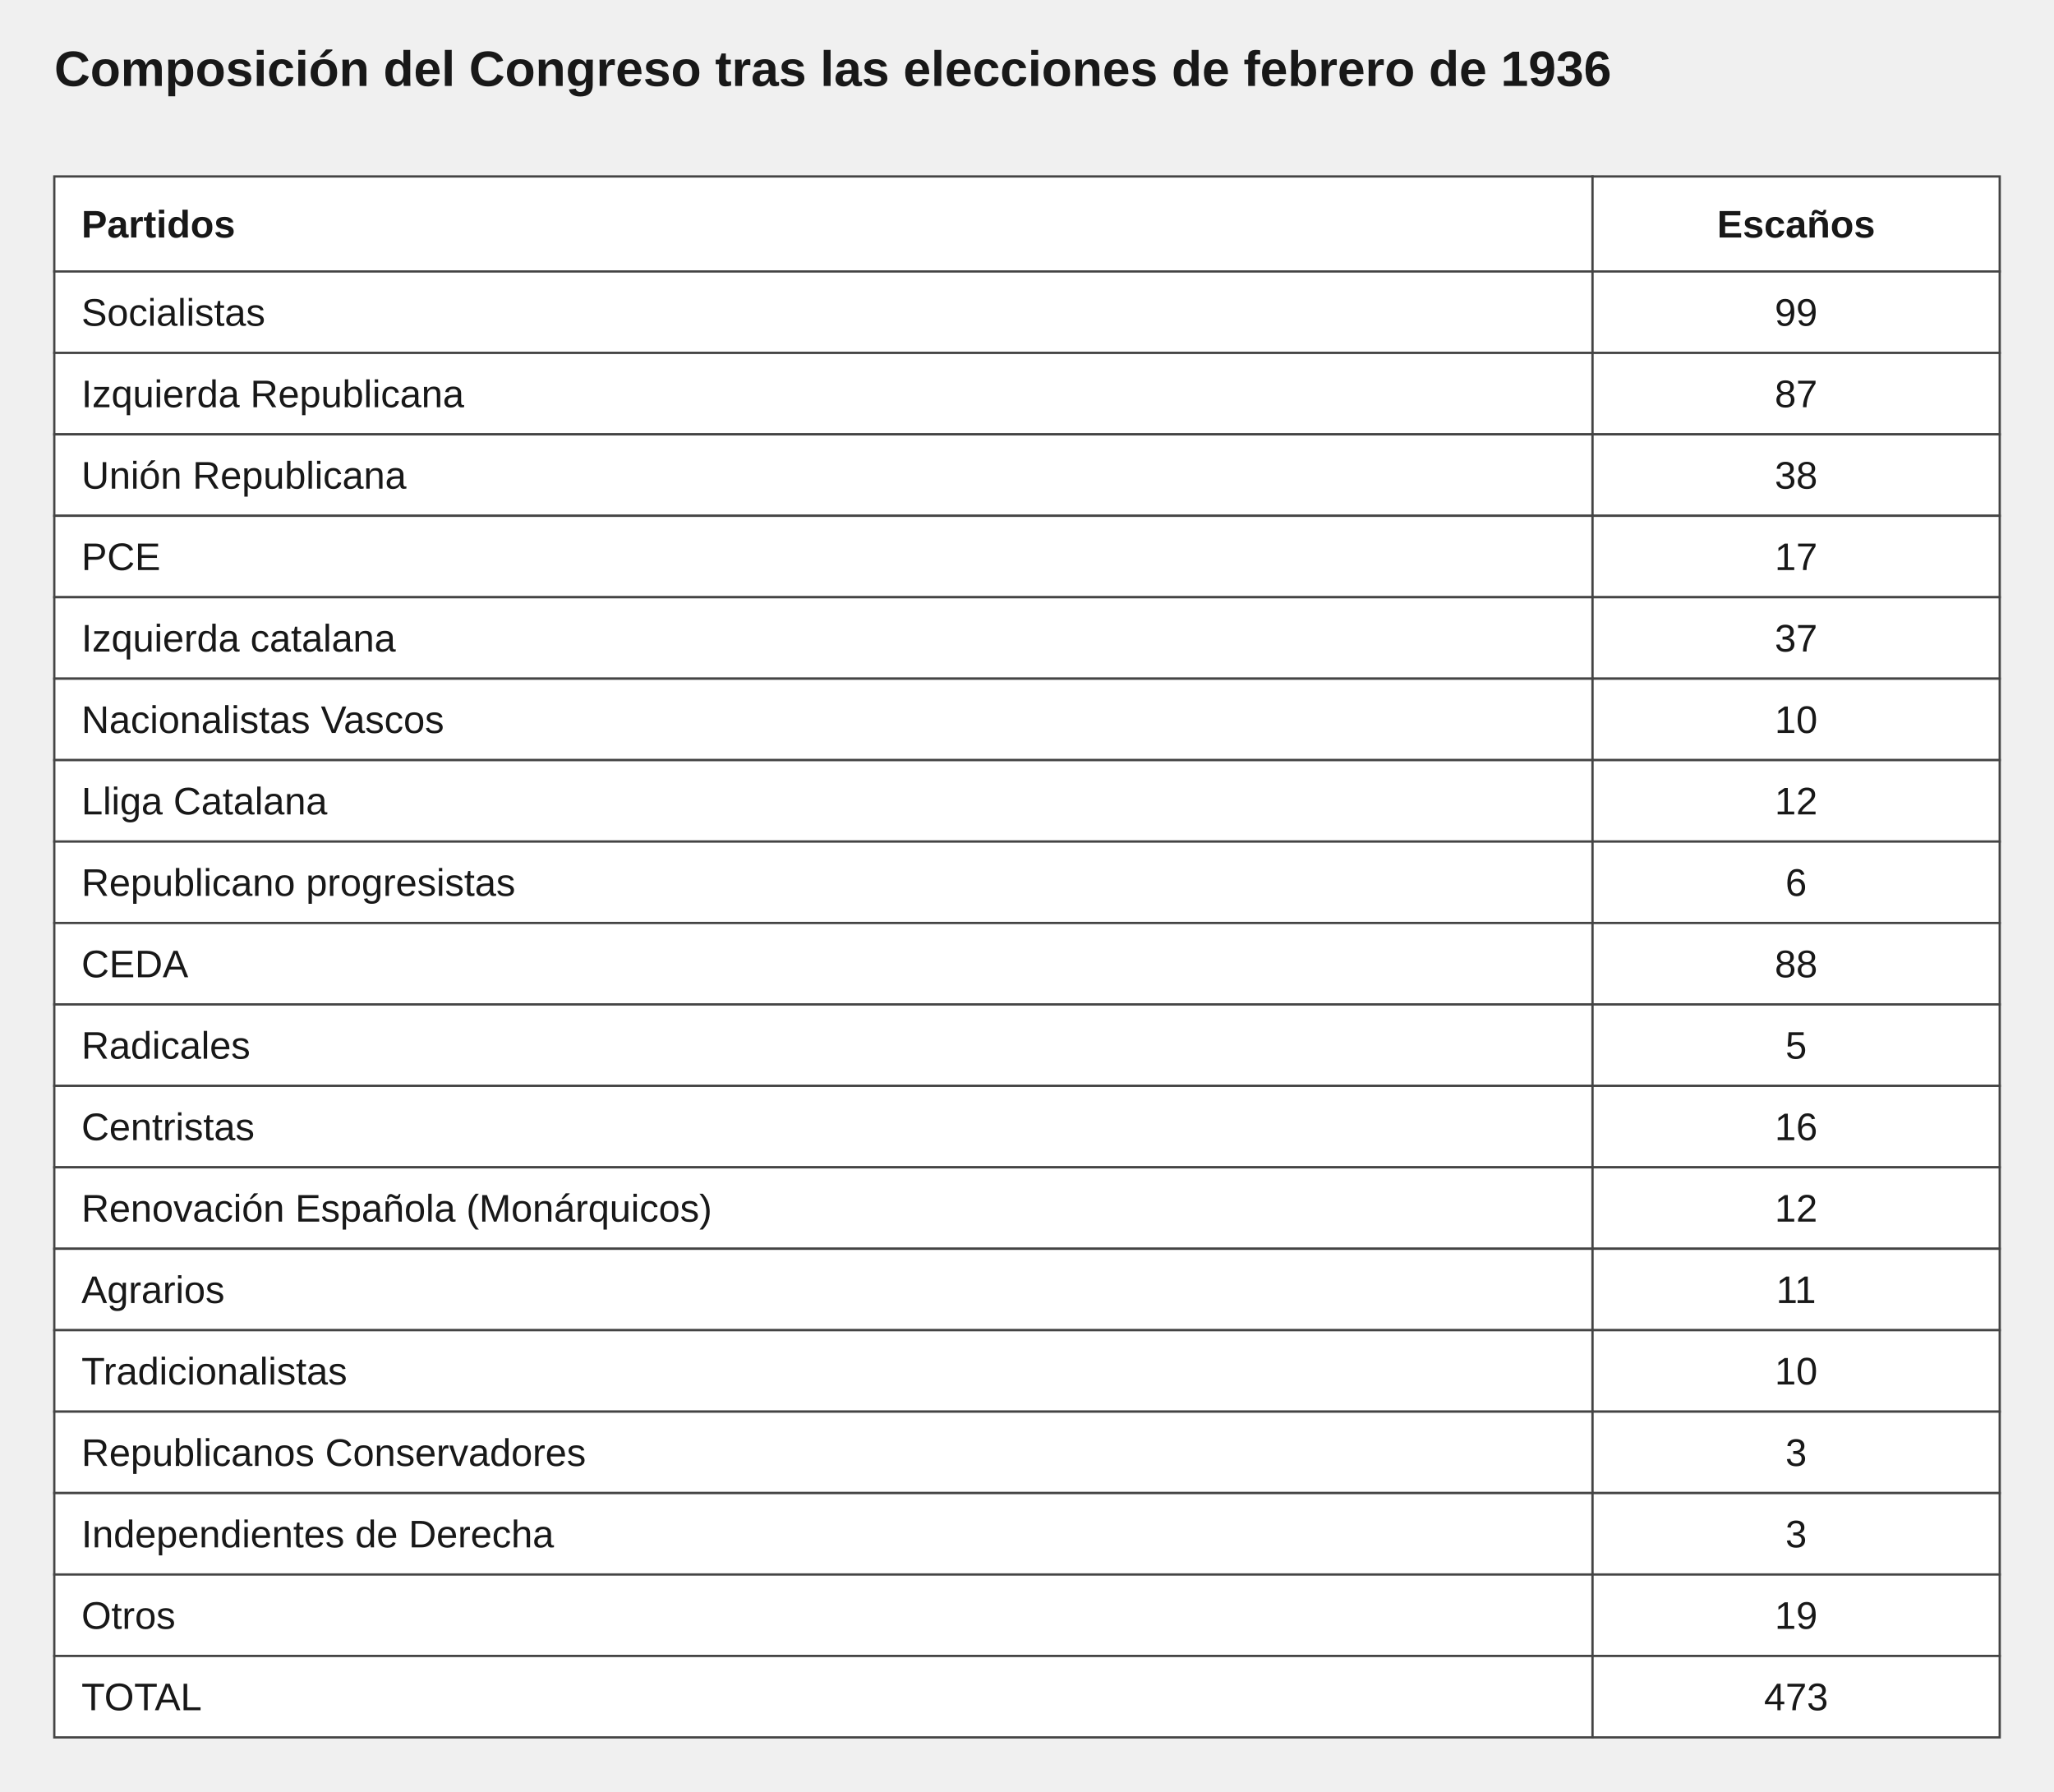
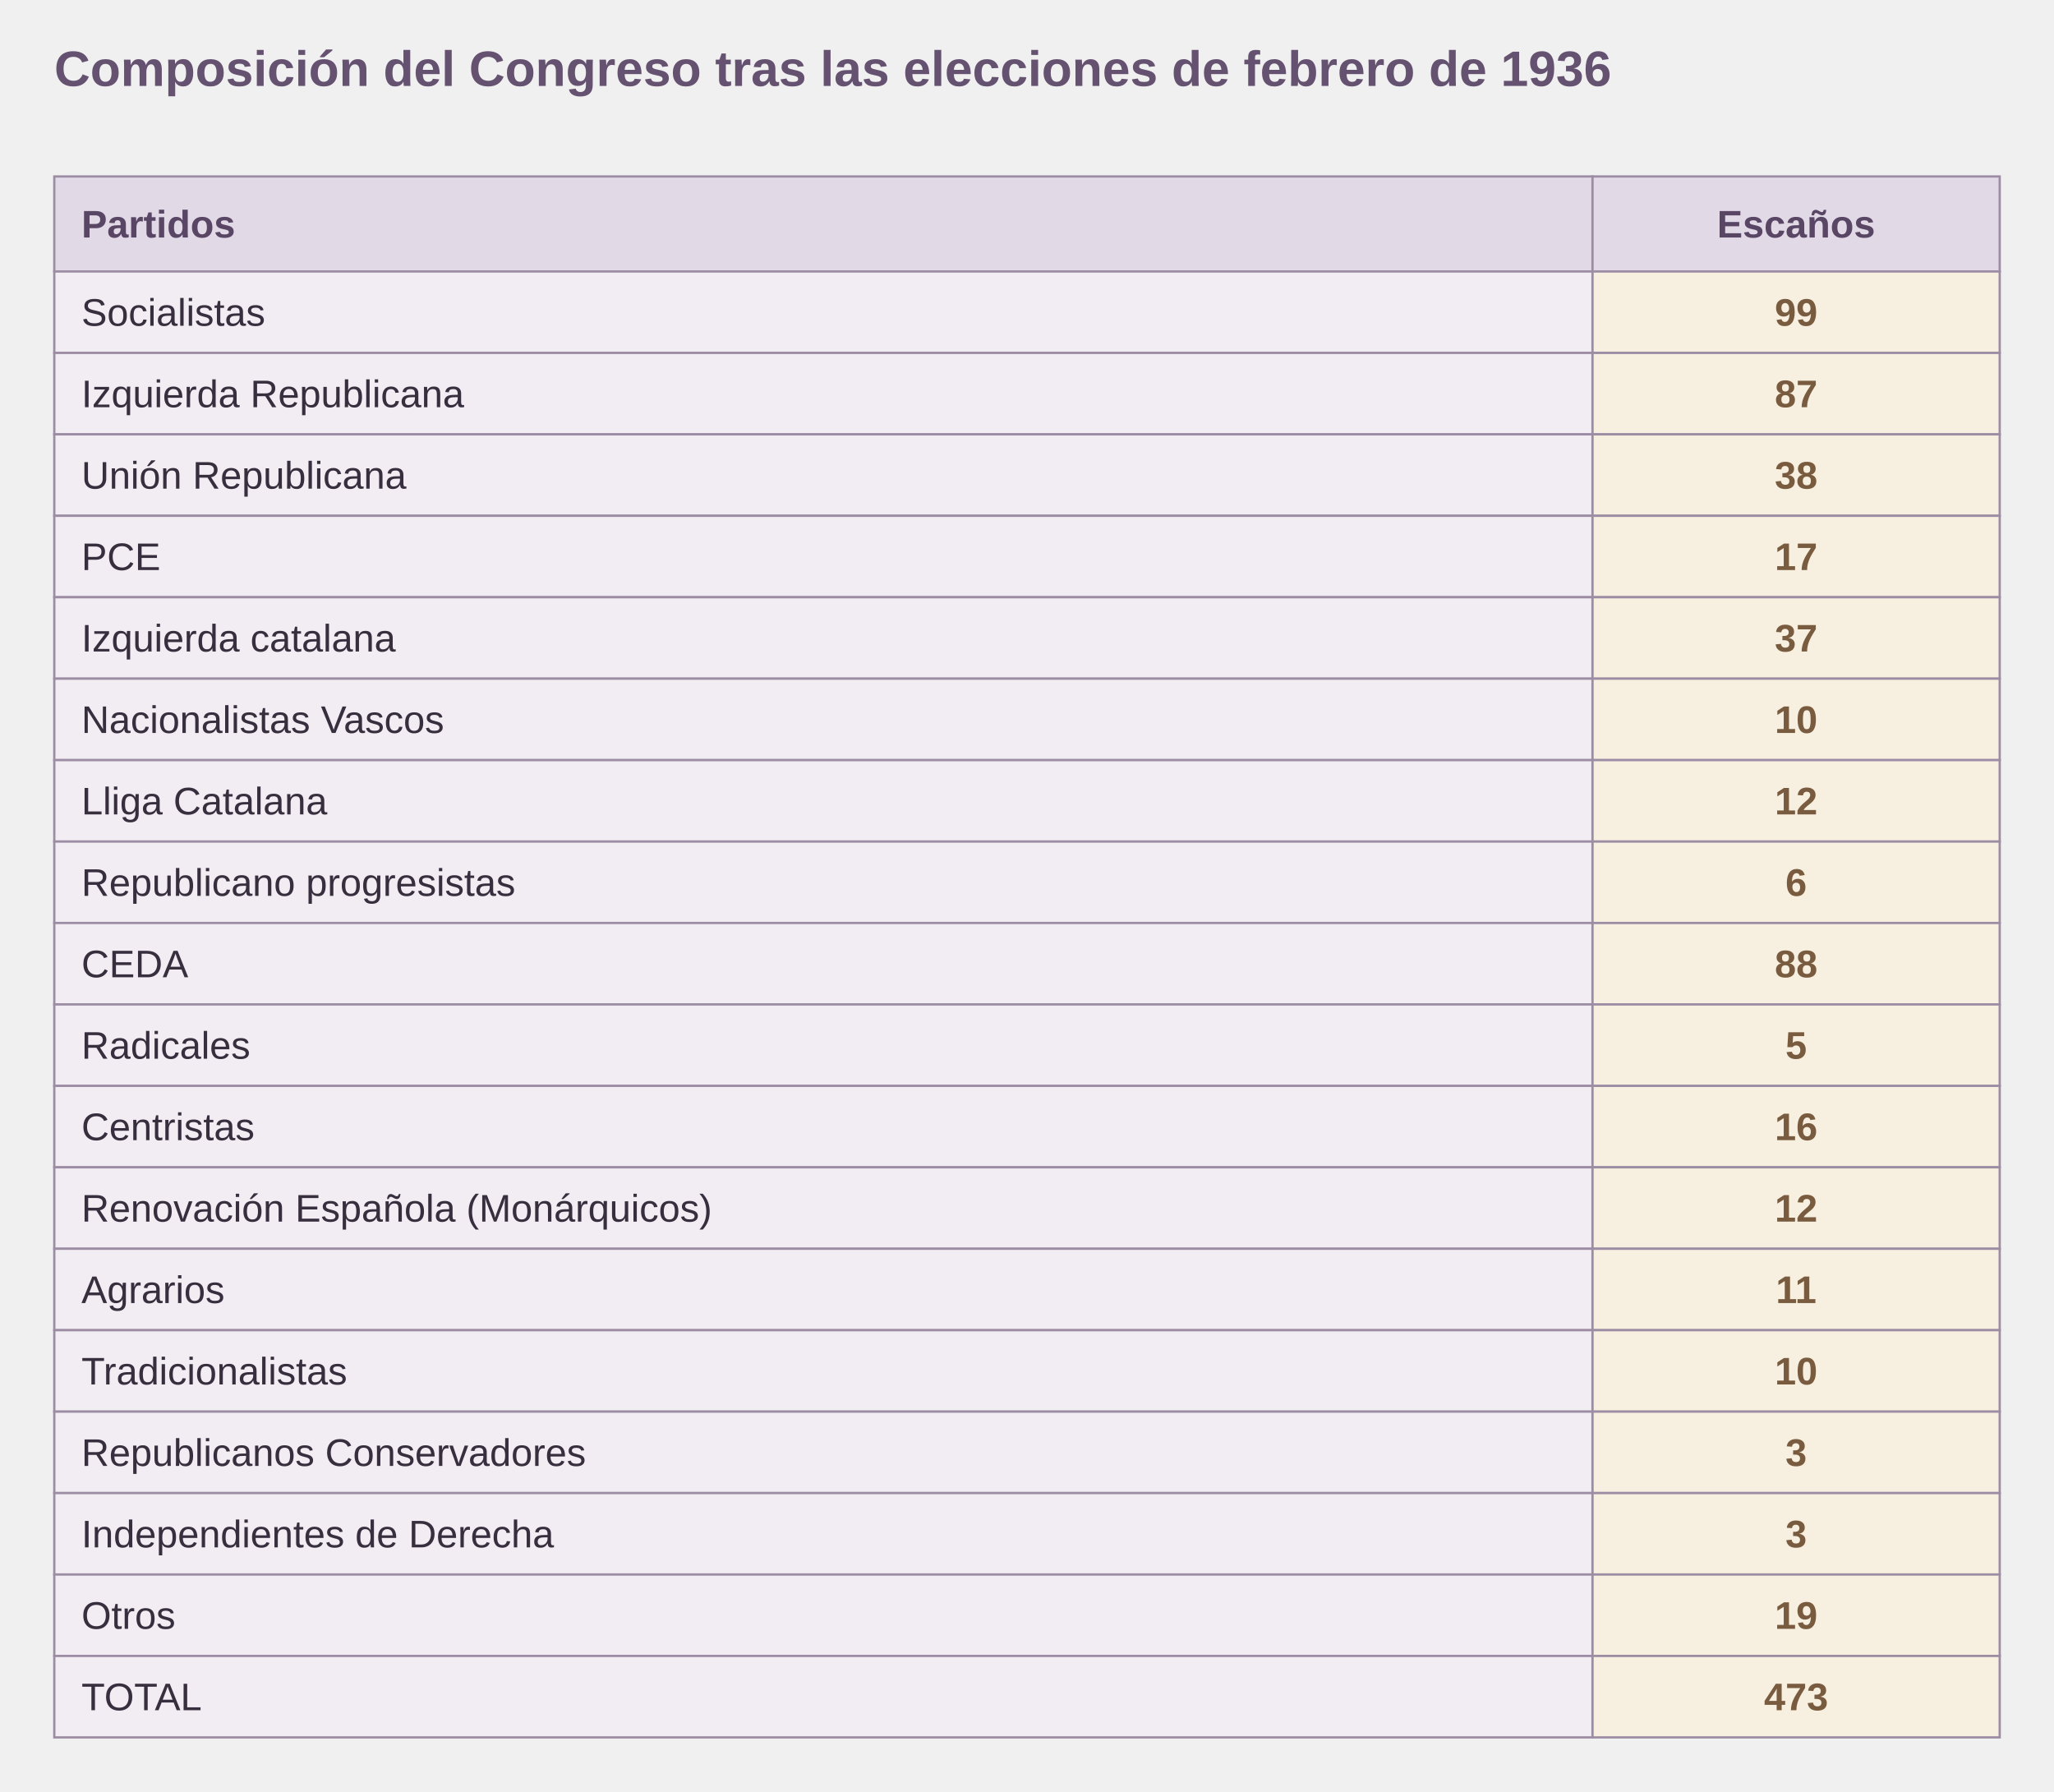
<svg xmlns="http://www.w3.org/2000/svg" width="908" height="792" viewBox="0 0 908 792" role="img" aria-labelledby="title desc">
-   <style>text{font-family:Arial,sans-serif;fill:#181818}.title{font-size:22px;font-weight:700}.cell{font-size:17px}.head{font-size:17px;font-weight:700}.grid{fill:#fff;stroke:#444;stroke-width:1}</style>
+   <style>text{font-family:Arial,sans-serif;fill:#382f3e}.title{font-size:22px;font-weight:700;fill:#655170}.cell{font-size:17px}.head{font-size:17px;font-weight:700;fill:#594665}.grid{fill:#fff;stroke:#9c8da4;stroke-width:1}.grid[x="24"]{fill:#f1edf3}.grid[x="704"]{fill:#f7efdf}.grid[y="78"]{fill:#e2d9e7}.cell[x="794.0"]{fill:#795c3f;font-weight:700}</style>
  <text class="title" x="24" y="38">Composición del Congreso tras las elecciones de febrero de 1936</text>
  <rect class="grid" x="24" y="78" width="680" height="42" />
  <text class="head" x="36" y="105" text-anchor="start">Partidos</text>
  <rect class="grid" x="704" y="78" width="180" height="42" />
  <text class="head" x="794.0" y="105" text-anchor="middle">Escaños</text>
  <rect class="grid" x="24" y="120" width="680" height="36" />
  <text class="cell" x="36" y="144" text-anchor="start">Socialistas</text>
  <rect class="grid" x="704" y="120" width="180" height="36" />
  <text class="cell" x="794.0" y="144" text-anchor="middle">99</text>
  <rect class="grid" x="24" y="156" width="680" height="36" />
  <text class="cell" x="36" y="180" text-anchor="start">Izquierda Republicana</text>
  <rect class="grid" x="704" y="156" width="180" height="36" />
  <text class="cell" x="794.0" y="180" text-anchor="middle">87</text>
  <rect class="grid" x="24" y="192" width="680" height="36" />
  <text class="cell" x="36" y="216" text-anchor="start">Unión Republicana</text>
  <rect class="grid" x="704" y="192" width="180" height="36" />
  <text class="cell" x="794.0" y="216" text-anchor="middle">38</text>
  <rect class="grid" x="24" y="228" width="680" height="36" />
  <text class="cell" x="36" y="252" text-anchor="start">PCE</text>
  <rect class="grid" x="704" y="228" width="180" height="36" />
  <text class="cell" x="794.0" y="252" text-anchor="middle">17</text>
  <rect class="grid" x="24" y="264" width="680" height="36" />
  <text class="cell" x="36" y="288" text-anchor="start">Izquierda catalana</text>
  <rect class="grid" x="704" y="264" width="180" height="36" />
  <text class="cell" x="794.0" y="288" text-anchor="middle">37</text>
  <rect class="grid" x="24" y="300" width="680" height="36" />
  <text class="cell" x="36" y="324" text-anchor="start">Nacionalistas Vascos</text>
  <rect class="grid" x="704" y="300" width="180" height="36" />
  <text class="cell" x="794.0" y="324" text-anchor="middle">10</text>
  <rect class="grid" x="24" y="336" width="680" height="36" />
  <text class="cell" x="36" y="360" text-anchor="start">Lliga Catalana</text>
  <rect class="grid" x="704" y="336" width="180" height="36" />
  <text class="cell" x="794.0" y="360" text-anchor="middle">12</text>
  <rect class="grid" x="24" y="372" width="680" height="36" />
  <text class="cell" x="36" y="396" text-anchor="start">Republicano progresistas</text>
  <rect class="grid" x="704" y="372" width="180" height="36" />
  <text class="cell" x="794.0" y="396" text-anchor="middle">6</text>
  <rect class="grid" x="24" y="408" width="680" height="36" />
  <text class="cell" x="36" y="432" text-anchor="start">CEDA</text>
  <rect class="grid" x="704" y="408" width="180" height="36" />
  <text class="cell" x="794.0" y="432" text-anchor="middle">88</text>
  <rect class="grid" x="24" y="444" width="680" height="36" />
  <text class="cell" x="36" y="468" text-anchor="start">Radicales</text>
  <rect class="grid" x="704" y="444" width="180" height="36" />
  <text class="cell" x="794.0" y="468" text-anchor="middle">5</text>
  <rect class="grid" x="24" y="480" width="680" height="36" />
  <text class="cell" x="36" y="504" text-anchor="start">Centristas</text>
  <rect class="grid" x="704" y="480" width="180" height="36" />
  <text class="cell" x="794.0" y="504" text-anchor="middle">16</text>
  <rect class="grid" x="24" y="516" width="680" height="36" />
  <text class="cell" x="36" y="540" text-anchor="start">Renovación Española (Monárquicos)</text>
  <rect class="grid" x="704" y="516" width="180" height="36" />
  <text class="cell" x="794.0" y="540" text-anchor="middle">12</text>
  <rect class="grid" x="24" y="552" width="680" height="36" />
  <text class="cell" x="36" y="576" text-anchor="start">Agrarios</text>
  <rect class="grid" x="704" y="552" width="180" height="36" />
  <text class="cell" x="794.0" y="576" text-anchor="middle">11</text>
  <rect class="grid" x="24" y="588" width="680" height="36" />
  <text class="cell" x="36" y="612" text-anchor="start">Tradicionalistas</text>
  <rect class="grid" x="704" y="588" width="180" height="36" />
  <text class="cell" x="794.0" y="612" text-anchor="middle">10</text>
  <rect class="grid" x="24" y="624" width="680" height="36" />
  <text class="cell" x="36" y="648" text-anchor="start">Republicanos Conservadores</text>
  <rect class="grid" x="704" y="624" width="180" height="36" />
  <text class="cell" x="794.0" y="648" text-anchor="middle">3</text>
  <rect class="grid" x="24" y="660" width="680" height="36" />
  <text class="cell" x="36" y="684" text-anchor="start">Independientes de Derecha</text>
  <rect class="grid" x="704" y="660" width="180" height="36" />
  <text class="cell" x="794.0" y="684" text-anchor="middle">3</text>
  <rect class="grid" x="24" y="696" width="680" height="36" />
  <text class="cell" x="36" y="720" text-anchor="start">Otros</text>
  <rect class="grid" x="704" y="696" width="180" height="36" />
  <text class="cell" x="794.0" y="720" text-anchor="middle">19</text>
  <rect class="grid" x="24" y="732" width="680" height="36" />
  <text class="cell" x="36" y="756" text-anchor="start">TOTAL</text>
  <rect class="grid" x="704" y="732" width="180" height="36" />
  <text class="cell" x="794.0" y="756" text-anchor="middle">473</text>
</svg>
